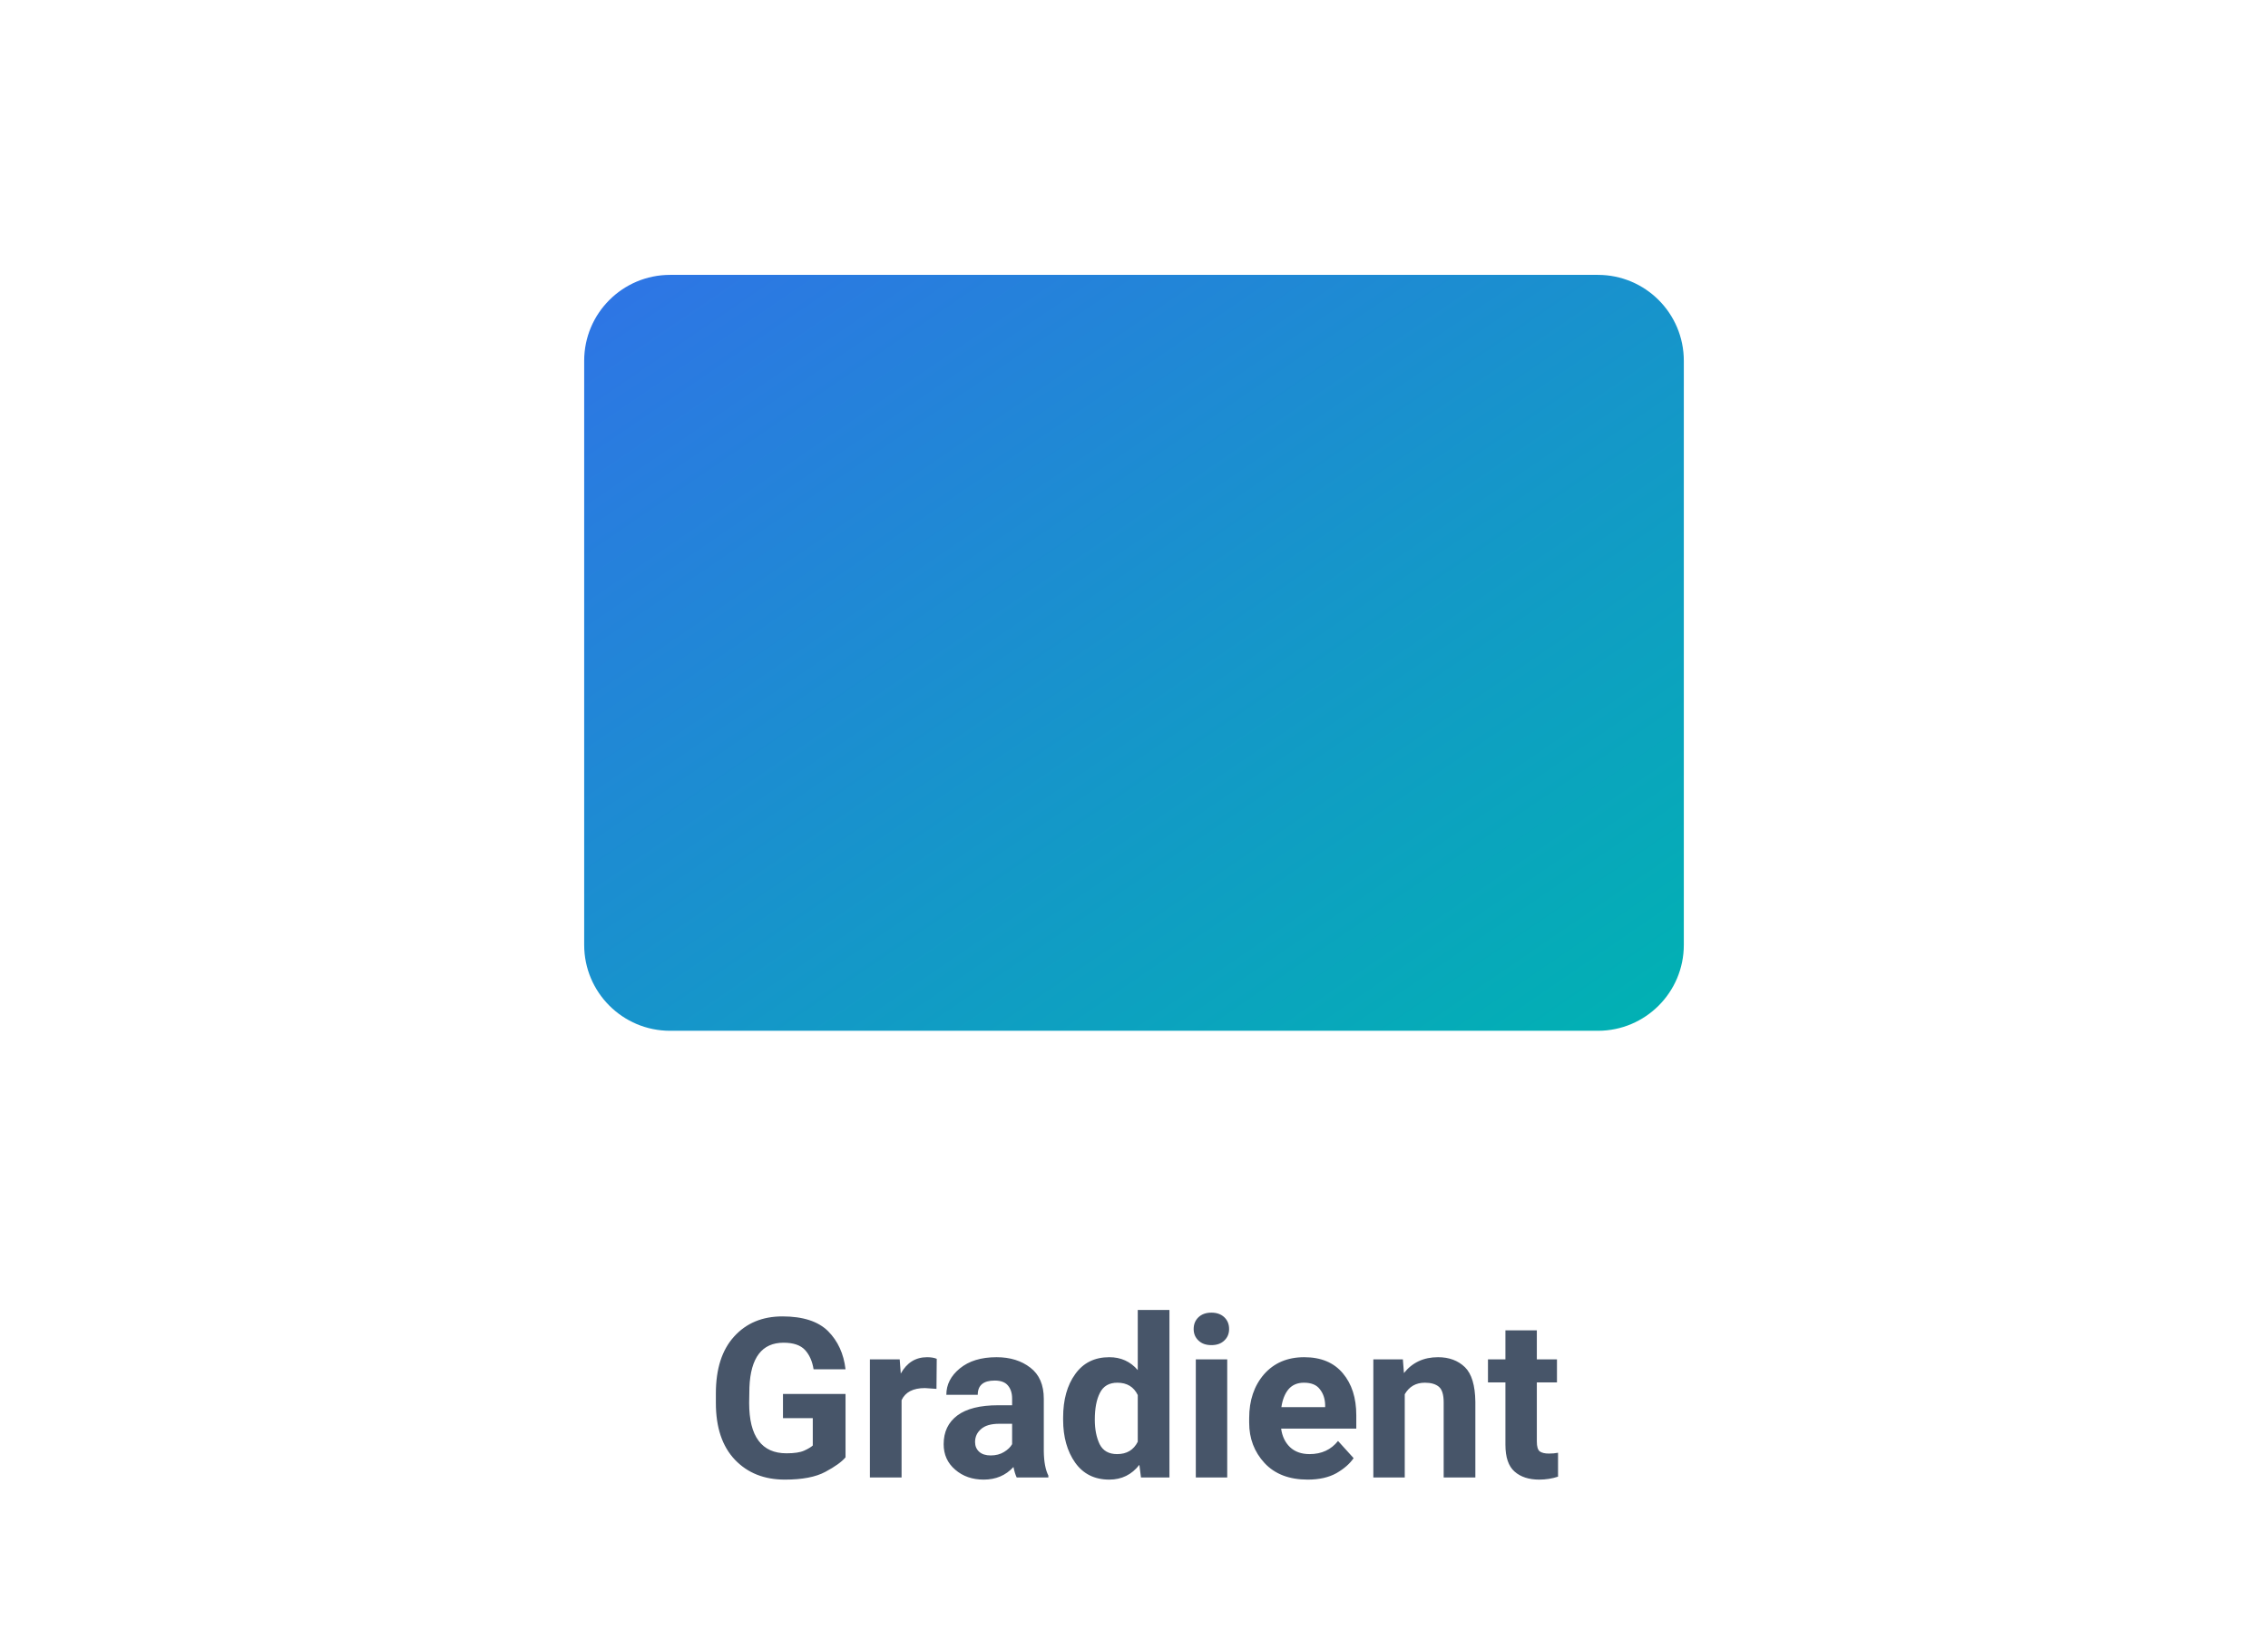
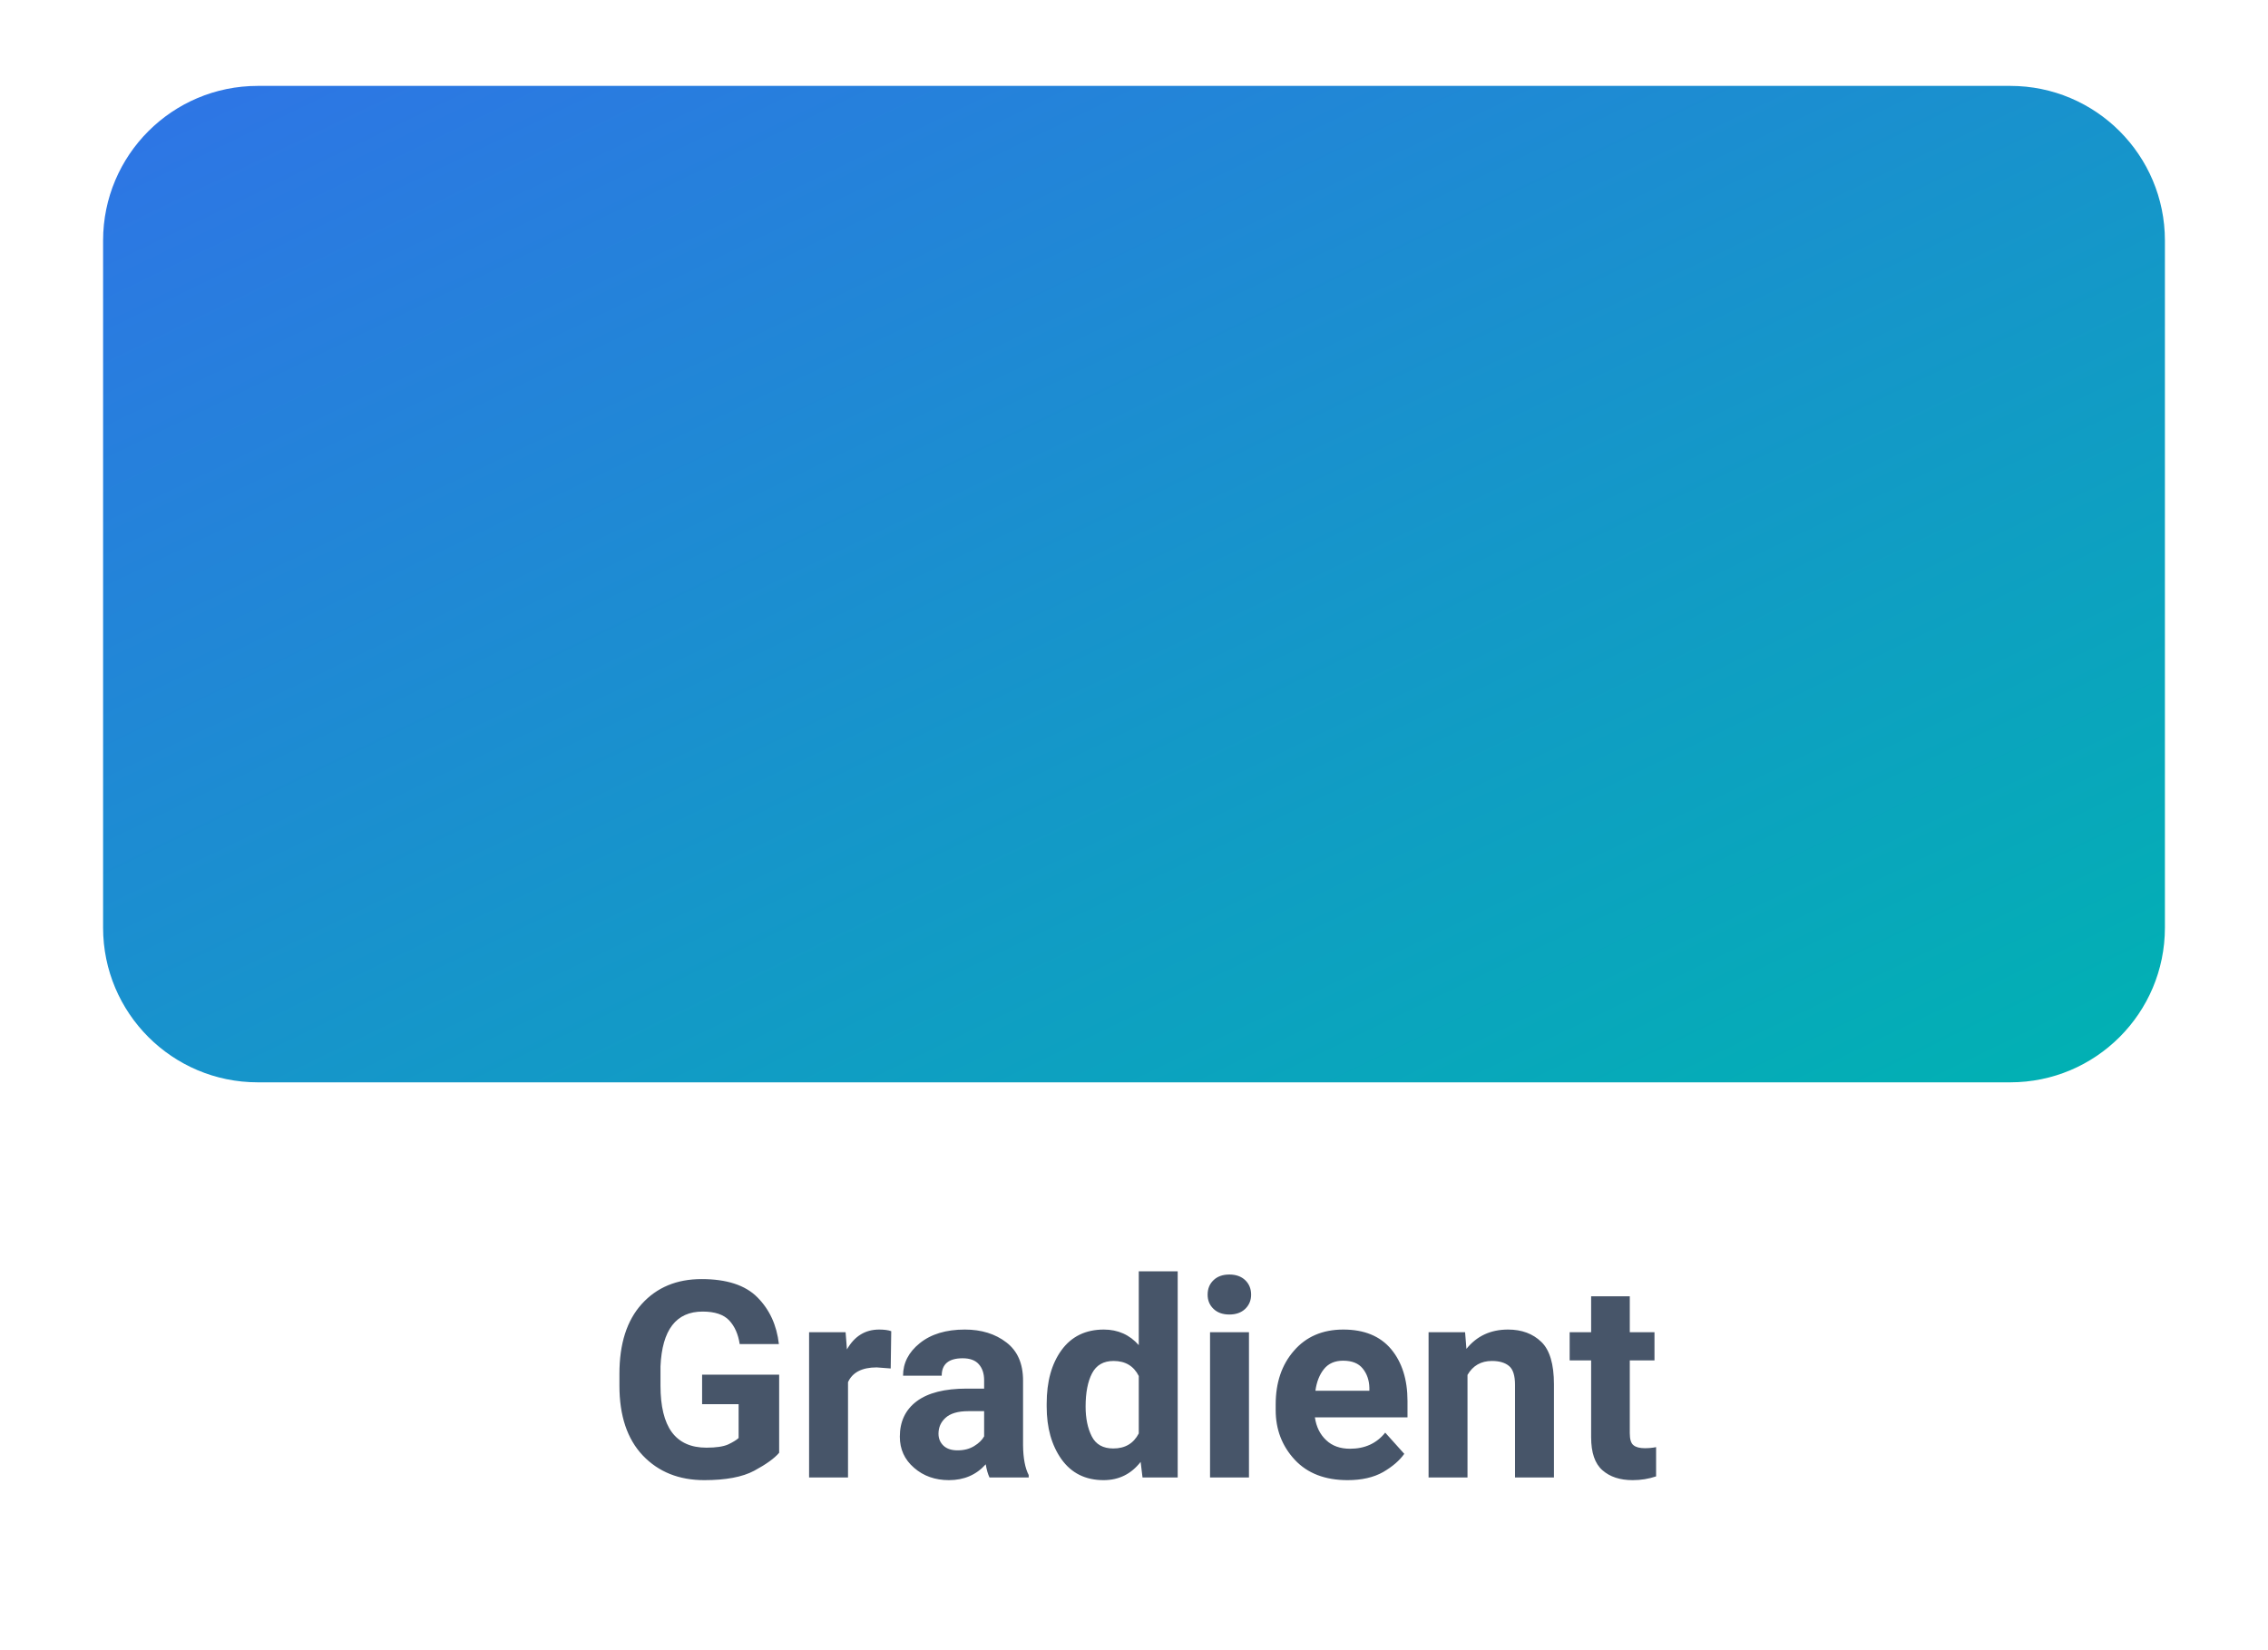
<svg xmlns="http://www.w3.org/2000/svg" viewBox="0 0 132 96">
  <defs>
    <linearGradient id="gg" x1="0" y1="0" x2="1" y2="1">
      <stop offset="0" stop-color="#2f74e6">
        <animate attributeName="stop-color" values="#2f74e6;#7a3cff;#00b2b2;#2f74e6" dur="4s" repeatCount="indefinite" />
      </stop>
      <stop offset="1" stop-color="#00b2b2">
        <animate attributeName="stop-color" values="#00b2b2;#2f74e6;#7a3cff;#00b2b2" dur="4s" repeatCount="indefinite" />
      </stop>
    </linearGradient>
  </defs>
-   <rect x="34" y="16" width="64" height="44" rx="5" fill="url(#gg)" />
-   <text x="66" y="86" text-anchor="middle" font-family="-apple-system,Segoe UI,Roboto,Helvetica,Arial,sans-serif" font-size="13" font-weight="600" fill="#475569">Gradient</text>
+   <rect x="6" y="5" width="120" height="58" rx="9" fill="url(#gg)" />
+   <text x="66" y="86" text-anchor="middle" font-family="-apple-system,Segoe UI,Roboto,Helvetica,Arial,sans-serif" font-size="16" font-weight="600" fill="#475569">Gradient</text>
</svg>
